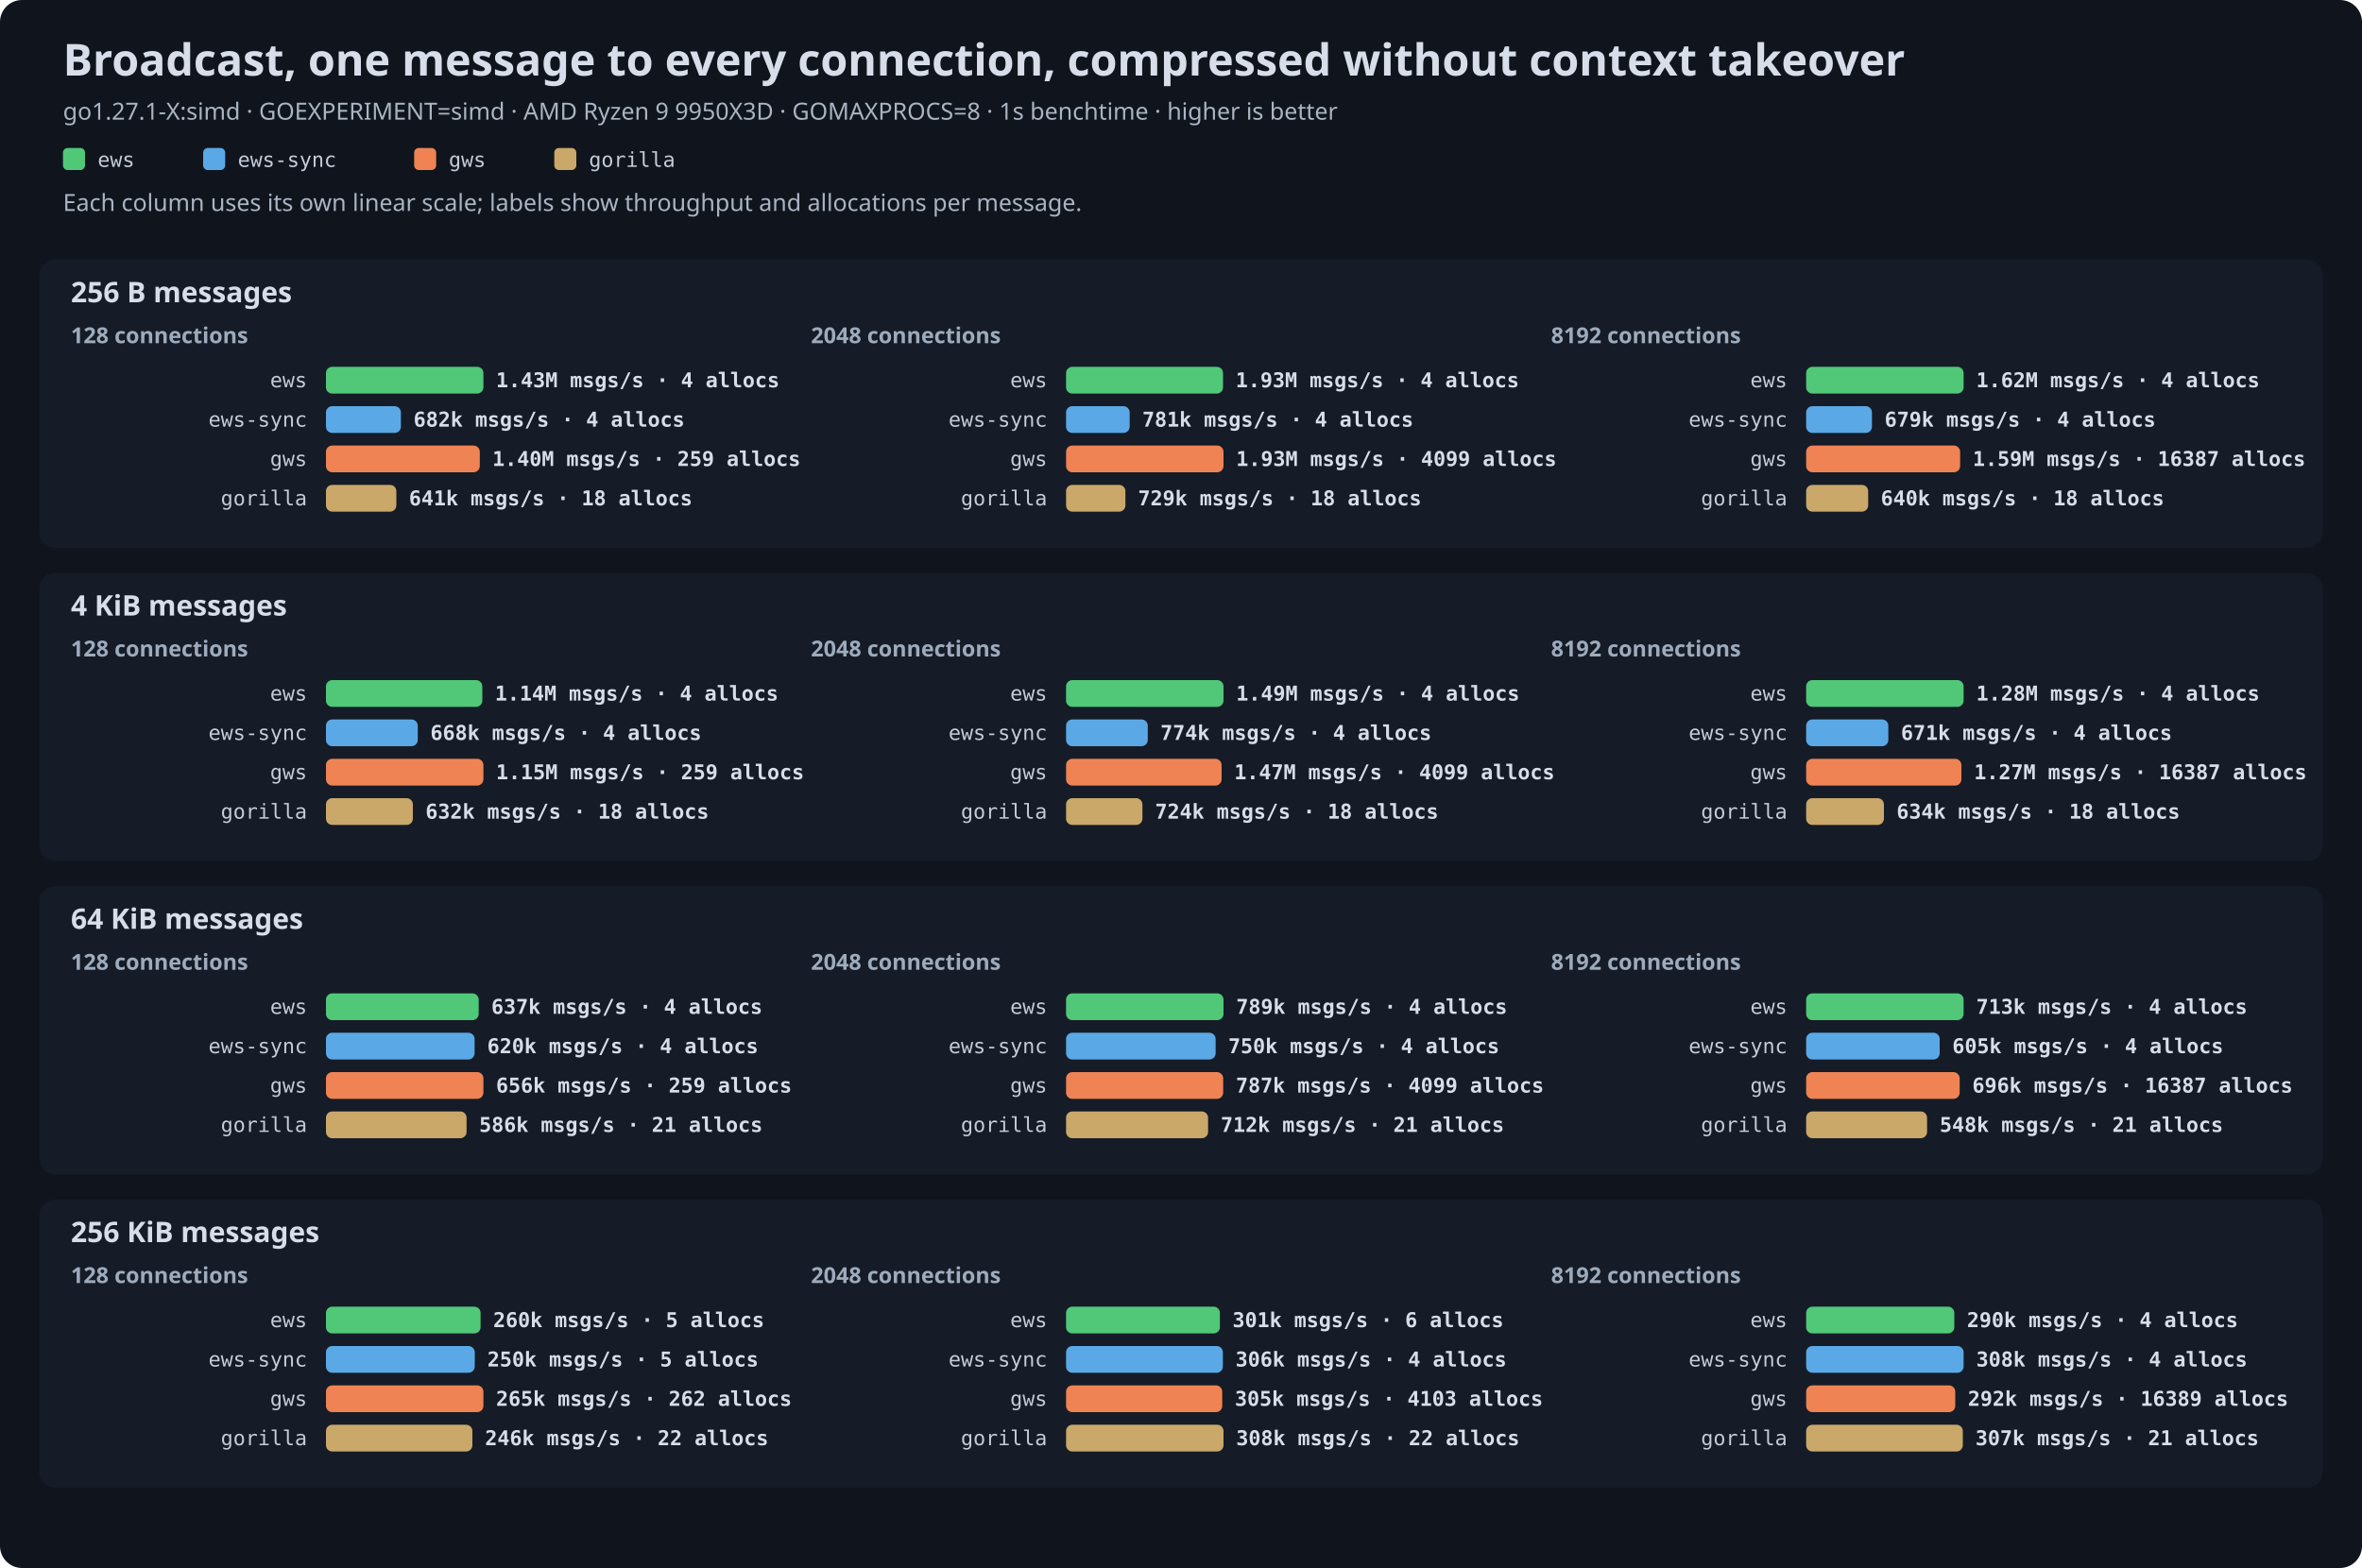
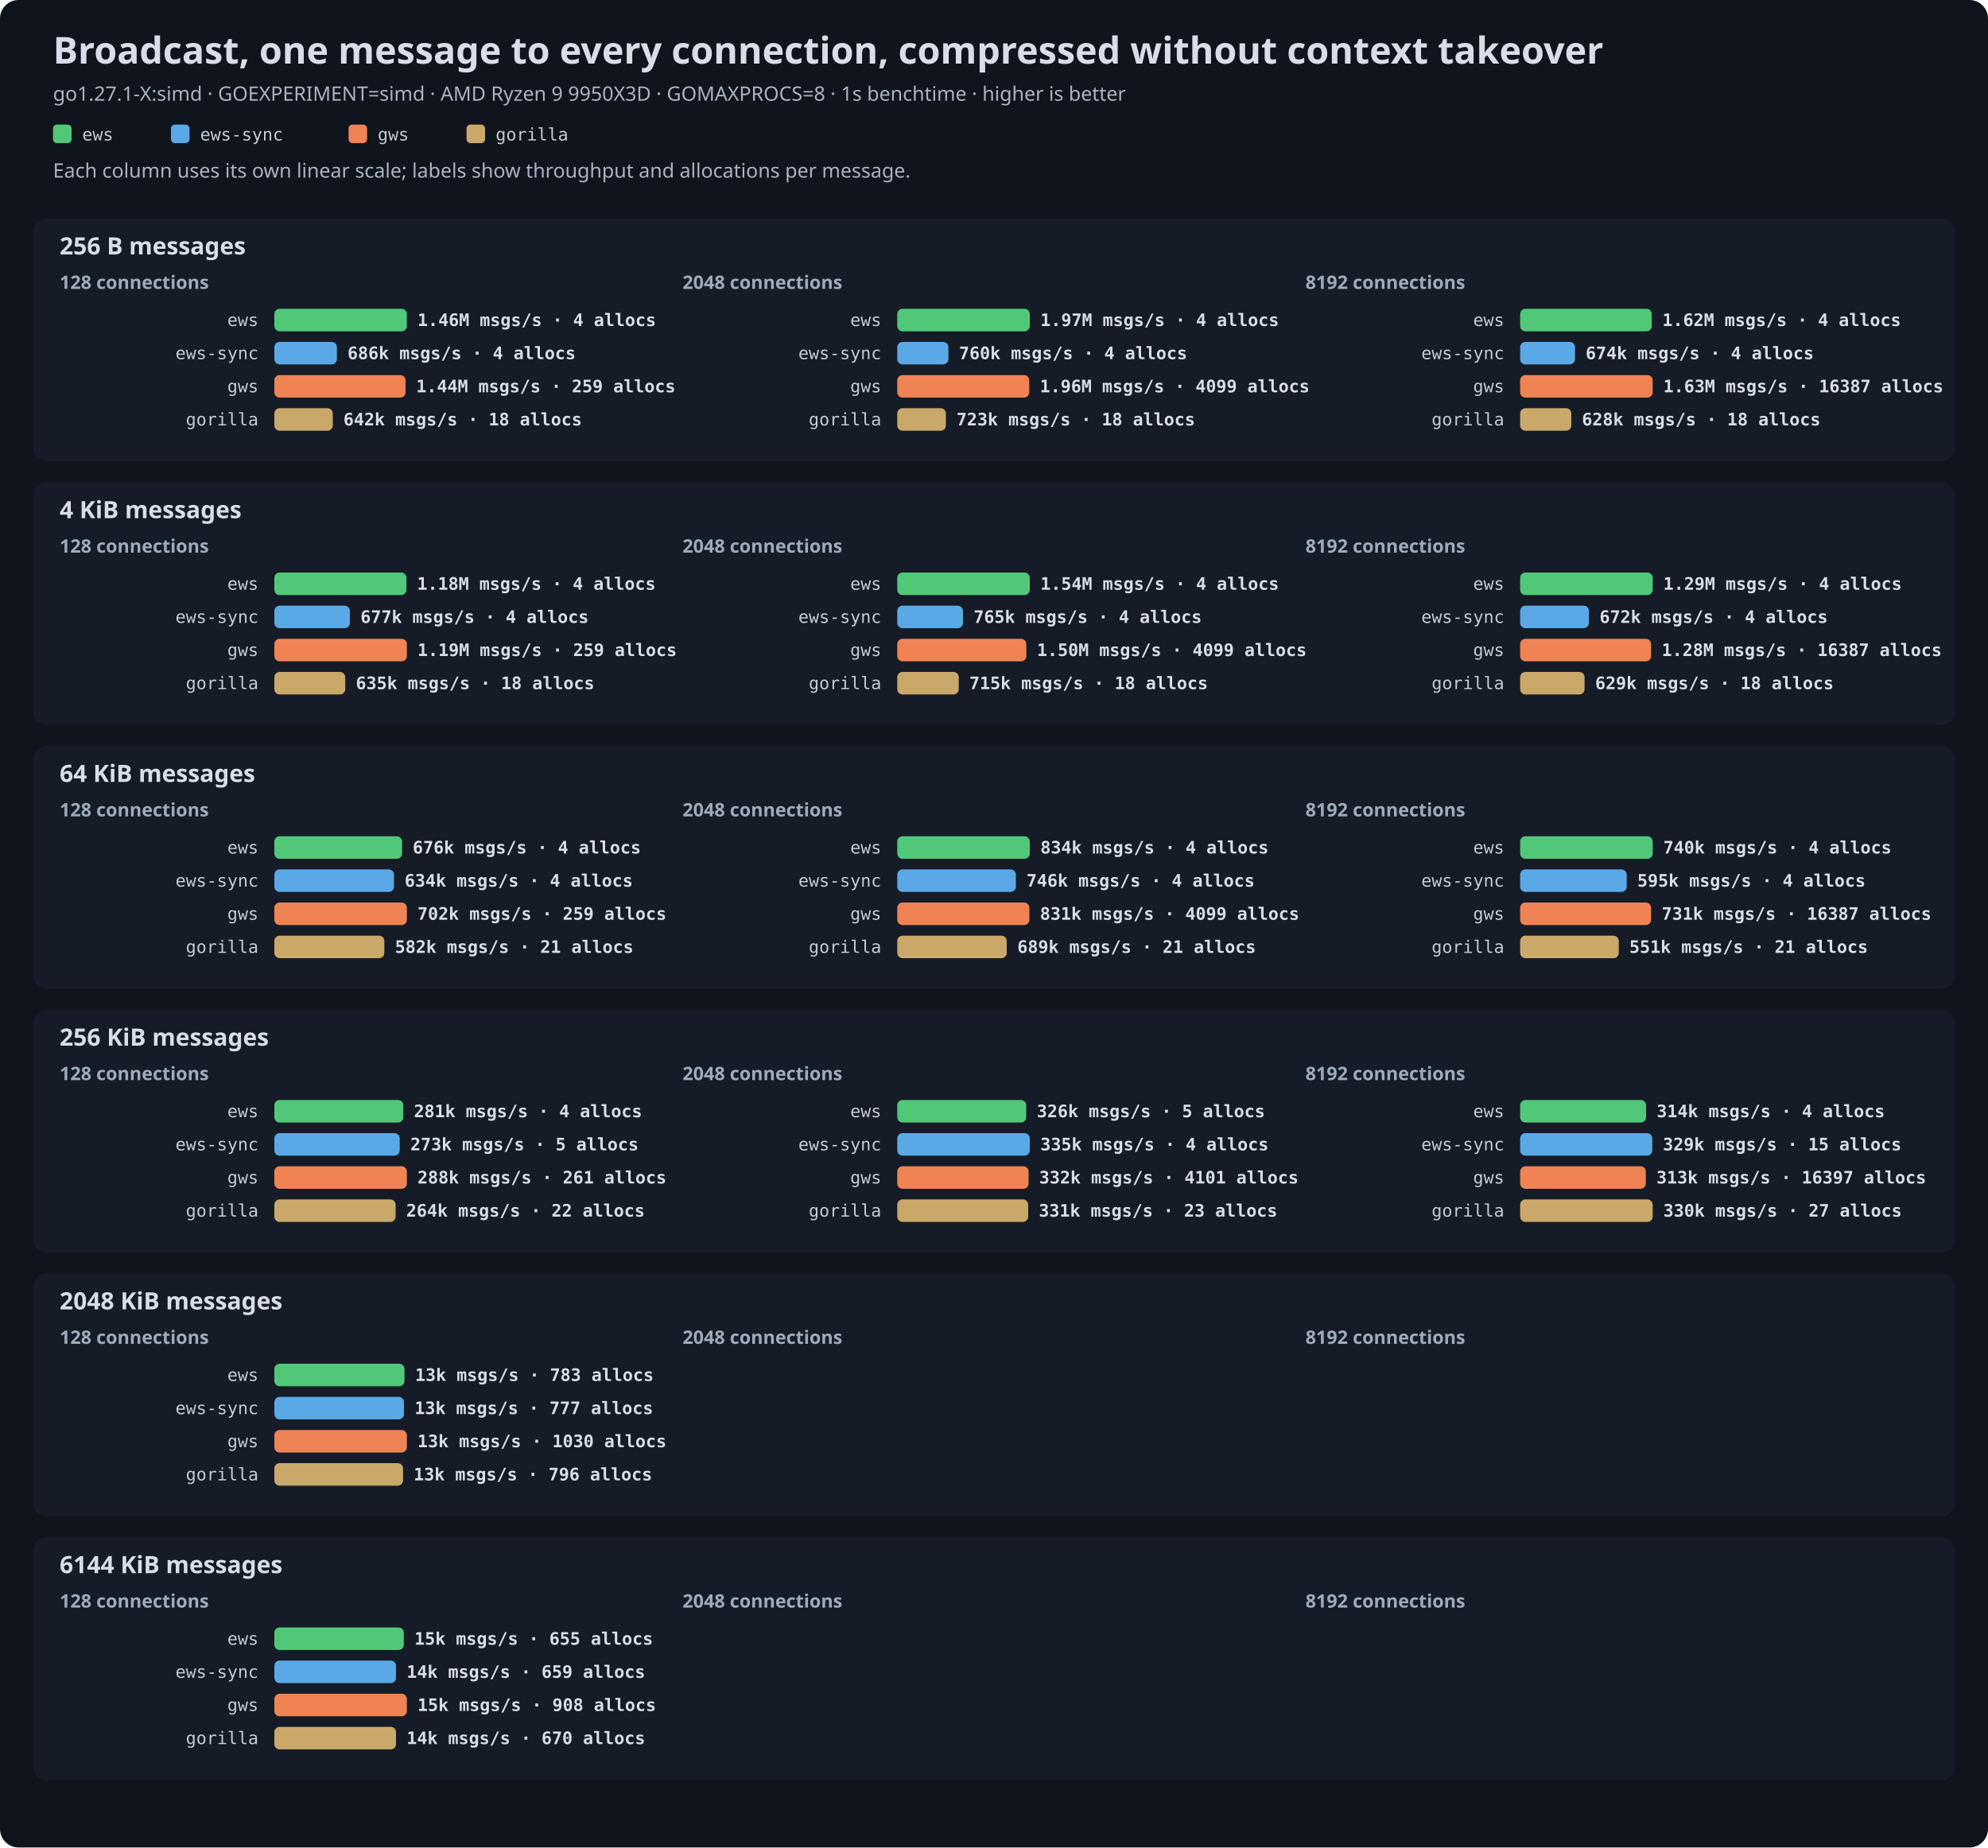
- <svg xmlns="http://www.w3.org/2000/svg" width="1500" height="996" viewBox="0 0 1500 996" role="img" aria-labelledby="title desc">
+ <svg xmlns="http://www.w3.org/2000/svg" width="1500" height="1394" viewBox="0 0 1500 1394" role="img" aria-labelledby="title desc">
  <style>text{font-family:ui-monospace,SFMono-Regular,Menlo,Consolas,monospace;fill:#d8dee9}.title{font-family:ui-sans-serif,system-ui,sans-serif;font-size:28px;font-weight:700}.subtitle{font-family:ui-sans-serif,system-ui,sans-serif;font-size:15px;fill:#aab4c3}.group{font-family:ui-sans-serif,system-ui,sans-serif;font-size:18px;font-weight:650}.contract{font-family:ui-sans-serif,system-ui,sans-serif;font-size:14px;font-weight:650;fill:#9eabbc}.series{font-size:13px;fill:#c4ccd8}.value{font-size:13px;font-weight:650}.panel{fill:#151c27}</style>
-   <rect width="1500" height="996" rx="14" fill="#10151d" />
+   <rect width="1500" height="1394" rx="14" fill="#10151d" />
  <text class="title" x="40" y="48">Broadcast, one message to every connection, compressed without context takeover</text>
  <text class="subtitle" x="40" y="76">go1.27.1-X:simd · GOEXPERIMENT=simd · AMD Ryzen 9 9950X3D · GOMAXPROCS=8 · 1s benchtime · higher is better</text>
  <rect x="40" y="94" width="14" height="14" rx="3" fill="#50c878" />
  <text class="series" x="62" y="106">ews</text>
  <rect x="129" y="94" width="14" height="14" rx="3" fill="#5aa9e6" />
  <text class="series" x="151" y="106">ews-sync</text>
  <rect x="263" y="94" width="14" height="14" rx="3" fill="#ef8354" />
  <text class="series" x="285" y="106">gws</text>
  <rect x="352" y="94" width="14" height="14" rx="3" fill="#c9a86a" />
  <text class="series" x="374" y="106">gorilla</text>
  <text class="subtitle" x="40" y="134">Each column uses its own linear scale; labels show throughput and allocations per message.</text>
  <g transform="translate(0,165)">
    <rect class="panel" x="25" y="0" width="1450" height="183" rx="10" />
    <text class="group" x="45" y="27">256 B messages</text>
    <text class="contract" x="45" y="53">128 connections</text>
    <text class="series" x="195" y="81" text-anchor="end">ews</text>
    <rect x="207" y="68" width="100.0" height="17" rx="4" fill="#50c878" />
-     <text class="value" x="315.0" y="81">1.43M msgs/s · 4 allocs</text>
-     <text class="series" x="195" y="106" text-anchor="end">ews-sync</text>
-     <rect x="207" y="93" width="47.6" height="17" rx="4" fill="#5aa9e6" />
-     <text class="value" x="262.6" y="106">682k msgs/s · 4 allocs</text>
-     <text class="series" x="195" y="131" text-anchor="end">gws</text>
-     <rect x="207" y="118" width="97.7" height="17" rx="4" fill="#ef8354" />
-     <text class="value" x="312.7" y="131">1.40M msgs/s · 259 allocs</text>
-     <text class="series" x="195" y="156" text-anchor="end">gorilla</text>
-     <rect x="207" y="143" width="44.7" height="17" rx="4" fill="#c9a86a" />
-     <text class="value" x="259.7" y="156">641k msgs/s · 18 allocs</text>
-     <text class="contract" x="515" y="53">2048 connections</text>
-     <text class="series" x="665" y="81" text-anchor="end">ews</text>
-     <rect x="677" y="68" width="99.7" height="17" rx="4" fill="#50c878" />
-     <text class="value" x="784.7" y="81">1.93M msgs/s · 4 allocs</text>
-     <text class="series" x="665" y="106" text-anchor="end">ews-sync</text>
-     <rect x="677" y="93" width="40.4" height="17" rx="4" fill="#5aa9e6" />
-     <text class="value" x="725.4" y="106">781k msgs/s · 4 allocs</text>
-     <text class="series" x="665" y="131" text-anchor="end">gws</text>
-     <rect x="677" y="118" width="100.0" height="17" rx="4" fill="#ef8354" />
-     <text class="value" x="785.0" y="131">1.93M msgs/s · 4099 allocs</text>
-     <text class="series" x="665" y="156" text-anchor="end">gorilla</text>
-     <rect x="677" y="143" width="37.7" height="17" rx="4" fill="#c9a86a" />
-     <text class="value" x="722.7" y="156">729k msgs/s · 18 allocs</text>
+     <text class="value" x="315.0" y="81">1.46M msgs/s · 4 allocs</text>
+     <text class="series" x="195" y="106" text-anchor="end">ews-sync</text>
+     <rect x="207" y="93" width="47.2" height="17" rx="4" fill="#5aa9e6" />
+     <text class="value" x="262.2" y="106">686k msgs/s · 4 allocs</text>
+     <text class="series" x="195" y="131" text-anchor="end">gws</text>
+     <rect x="207" y="118" width="99.0" height="17" rx="4" fill="#ef8354" />
+     <text class="value" x="314.0" y="131">1.44M msgs/s · 259 allocs</text>
+     <text class="series" x="195" y="156" text-anchor="end">gorilla</text>
+     <rect x="207" y="143" width="44.1" height="17" rx="4" fill="#c9a86a" />
+     <text class="value" x="259.1" y="156">642k msgs/s · 18 allocs</text>
+     <text class="contract" x="515" y="53">2048 connections</text>
+     <text class="series" x="665" y="81" text-anchor="end">ews</text>
+     <rect x="677" y="68" width="100.0" height="17" rx="4" fill="#50c878" />
+     <text class="value" x="785.0" y="81">1.97M msgs/s · 4 allocs</text>
+     <text class="series" x="665" y="106" text-anchor="end">ews-sync</text>
+     <rect x="677" y="93" width="38.6" height="17" rx="4" fill="#5aa9e6" />
+     <text class="value" x="723.6" y="106">760k msgs/s · 4 allocs</text>
+     <text class="series" x="665" y="131" text-anchor="end">gws</text>
+     <rect x="677" y="118" width="99.6" height="17" rx="4" fill="#ef8354" />
+     <text class="value" x="784.6" y="131">1.96M msgs/s · 4099 allocs</text>
+     <text class="series" x="665" y="156" text-anchor="end">gorilla</text>
+     <rect x="677" y="143" width="36.7" height="17" rx="4" fill="#c9a86a" />
+     <text class="value" x="721.7" y="156">723k msgs/s · 18 allocs</text>
+     <text class="contract" x="985" y="53">8192 connections</text>
+     <text class="series" x="1135" y="81" text-anchor="end">ews</text>
+     <rect x="1147" y="68" width="99.3" height="17" rx="4" fill="#50c878" />
+     <text class="value" x="1254.3" y="81">1.62M msgs/s · 4 allocs</text>
+     <text class="series" x="1135" y="106" text-anchor="end">ews-sync</text>
+     <rect x="1147" y="93" width="41.4" height="17" rx="4" fill="#5aa9e6" />
+     <text class="value" x="1196.4" y="106">674k msgs/s · 4 allocs</text>
+     <text class="series" x="1135" y="131" text-anchor="end">gws</text>
+     <rect x="1147" y="118" width="100.0" height="17" rx="4" fill="#ef8354" />
+     <text class="value" x="1255.0" y="131">1.63M msgs/s · 16387 allocs</text>
+     <text class="series" x="1135" y="156" text-anchor="end">gorilla</text>
+     <rect x="1147" y="143" width="38.6" height="17" rx="4" fill="#c9a86a" />
+     <text class="value" x="1193.6" y="156">628k msgs/s · 18 allocs</text>
+   </g>
+   <g transform="translate(0,364)">
+     <rect class="panel" x="25" y="0" width="1450" height="183" rx="10" />
+     <text class="group" x="45" y="27">4 KiB messages</text>
+     <text class="contract" x="45" y="53">128 connections</text>
+     <text class="series" x="195" y="81" text-anchor="end">ews</text>
+     <rect x="207" y="68" width="99.7" height="17" rx="4" fill="#50c878" />
+     <text class="value" x="314.7" y="81">1.18M msgs/s · 4 allocs</text>
+     <text class="series" x="195" y="106" text-anchor="end">ews-sync</text>
+     <rect x="207" y="93" width="57.0" height="17" rx="4" fill="#5aa9e6" />
+     <text class="value" x="272.0" y="106">677k msgs/s · 4 allocs</text>
+     <text class="series" x="195" y="131" text-anchor="end">gws</text>
+     <rect x="207" y="118" width="100.0" height="17" rx="4" fill="#ef8354" />
+     <text class="value" x="315.0" y="131">1.19M msgs/s · 259 allocs</text>
+     <text class="series" x="195" y="156" text-anchor="end">gorilla</text>
+     <rect x="207" y="143" width="53.5" height="17" rx="4" fill="#c9a86a" />
+     <text class="value" x="268.5" y="156">635k msgs/s · 18 allocs</text>
+     <text class="contract" x="515" y="53">2048 connections</text>
+     <text class="series" x="665" y="81" text-anchor="end">ews</text>
+     <rect x="677" y="68" width="100.0" height="17" rx="4" fill="#50c878" />
+     <text class="value" x="785.0" y="81">1.54M msgs/s · 4 allocs</text>
+     <text class="series" x="665" y="106" text-anchor="end">ews-sync</text>
+     <rect x="677" y="93" width="49.6" height="17" rx="4" fill="#5aa9e6" />
+     <text class="value" x="734.6" y="106">765k msgs/s · 4 allocs</text>
+     <text class="series" x="665" y="131" text-anchor="end">gws</text>
+     <rect x="677" y="118" width="97.4" height="17" rx="4" fill="#ef8354" />
+     <text class="value" x="782.4" y="131">1.50M msgs/s · 4099 allocs</text>
+     <text class="series" x="665" y="156" text-anchor="end">gorilla</text>
+     <rect x="677" y="143" width="46.4" height="17" rx="4" fill="#c9a86a" />
+     <text class="value" x="731.4" y="156">715k msgs/s · 18 allocs</text>
    <text class="contract" x="985" y="53">8192 connections</text>
    <text class="series" x="1135" y="81" text-anchor="end">ews</text>
    <rect x="1147" y="68" width="100.0" height="17" rx="4" fill="#50c878" />
-     <text class="value" x="1255.0" y="81">1.62M msgs/s · 4 allocs</text>
-     <text class="series" x="1135" y="106" text-anchor="end">ews-sync</text>
-     <rect x="1147" y="93" width="41.8" height="17" rx="4" fill="#5aa9e6" />
-     <text class="value" x="1196.8" y="106">679k msgs/s · 4 allocs</text>
-     <text class="series" x="1135" y="131" text-anchor="end">gws</text>
-     <rect x="1147" y="118" width="97.8" height="17" rx="4" fill="#ef8354" />
-     <text class="value" x="1252.8" y="131">1.59M msgs/s · 16387 allocs</text>
-     <text class="series" x="1135" y="156" text-anchor="end">gorilla</text>
-     <rect x="1147" y="143" width="39.4" height="17" rx="4" fill="#c9a86a" />
-     <text class="value" x="1194.4" y="156">640k msgs/s · 18 allocs</text>
-   </g>
-   <g transform="translate(0,364)">
-     <rect class="panel" x="25" y="0" width="1450" height="183" rx="10" />
-     <text class="group" x="45" y="27">4 KiB messages</text>
-     <text class="contract" x="45" y="53">128 connections</text>
-     <text class="series" x="195" y="81" text-anchor="end">ews</text>
-     <rect x="207" y="68" width="99.3" height="17" rx="4" fill="#50c878" />
-     <text class="value" x="314.3" y="81">1.14M msgs/s · 4 allocs</text>
-     <text class="series" x="195" y="106" text-anchor="end">ews-sync</text>
-     <rect x="207" y="93" width="58.3" height="17" rx="4" fill="#5aa9e6" />
-     <text class="value" x="273.3" y="106">668k msgs/s · 4 allocs</text>
-     <text class="series" x="195" y="131" text-anchor="end">gws</text>
-     <rect x="207" y="118" width="100.0" height="17" rx="4" fill="#ef8354" />
-     <text class="value" x="315.0" y="131">1.15M msgs/s · 259 allocs</text>
-     <text class="series" x="195" y="156" text-anchor="end">gorilla</text>
-     <rect x="207" y="143" width="55.2" height="17" rx="4" fill="#c9a86a" />
-     <text class="value" x="270.2" y="156">632k msgs/s · 18 allocs</text>
+     <text class="value" x="1255.0" y="81">1.29M msgs/s · 4 allocs</text>
+     <text class="series" x="1135" y="106" text-anchor="end">ews-sync</text>
+     <rect x="1147" y="93" width="51.9" height="17" rx="4" fill="#5aa9e6" />
+     <text class="value" x="1206.9" y="106">672k msgs/s · 4 allocs</text>
+     <text class="series" x="1135" y="131" text-anchor="end">gws</text>
+     <rect x="1147" y="118" width="98.8" height="17" rx="4" fill="#ef8354" />
+     <text class="value" x="1253.8" y="131">1.28M msgs/s · 16387 allocs</text>
+     <text class="series" x="1135" y="156" text-anchor="end">gorilla</text>
+     <rect x="1147" y="143" width="48.6" height="17" rx="4" fill="#c9a86a" />
+     <text class="value" x="1203.6" y="156">629k msgs/s · 18 allocs</text>
+   </g>
+   <g transform="translate(0,563)">
+     <rect class="panel" x="25" y="0" width="1450" height="183" rx="10" />
+     <text class="group" x="45" y="27">64 KiB messages</text>
+     <text class="contract" x="45" y="53">128 connections</text>
+     <text class="series" x="195" y="81" text-anchor="end">ews</text>
+     <rect x="207" y="68" width="96.4" height="17" rx="4" fill="#50c878" />
+     <text class="value" x="311.4" y="81">676k msgs/s · 4 allocs</text>
+     <text class="series" x="195" y="106" text-anchor="end">ews-sync</text>
+     <rect x="207" y="93" width="90.3" height="17" rx="4" fill="#5aa9e6" />
+     <text class="value" x="305.3" y="106">634k msgs/s · 4 allocs</text>
+     <text class="series" x="195" y="131" text-anchor="end">gws</text>
+     <rect x="207" y="118" width="100.0" height="17" rx="4" fill="#ef8354" />
+     <text class="value" x="315.0" y="131">702k msgs/s · 259 allocs</text>
+     <text class="series" x="195" y="156" text-anchor="end">gorilla</text>
+     <rect x="207" y="143" width="83.0" height="17" rx="4" fill="#c9a86a" />
+     <text class="value" x="298.0" y="156">582k msgs/s · 21 allocs</text>
    <text class="contract" x="515" y="53">2048 connections</text>
    <text class="series" x="665" y="81" text-anchor="end">ews</text>
    <rect x="677" y="68" width="100.0" height="17" rx="4" fill="#50c878" />
-     <text class="value" x="785.0" y="81">1.49M msgs/s · 4 allocs</text>
-     <text class="series" x="665" y="106" text-anchor="end">ews-sync</text>
-     <rect x="677" y="93" width="51.9" height="17" rx="4" fill="#5aa9e6" />
-     <text class="value" x="736.9" y="106">774k msgs/s · 4 allocs</text>
-     <text class="series" x="665" y="131" text-anchor="end">gws</text>
-     <rect x="677" y="118" width="98.8" height="17" rx="4" fill="#ef8354" />
-     <text class="value" x="783.8" y="131">1.47M msgs/s · 4099 allocs</text>
-     <text class="series" x="665" y="156" text-anchor="end">gorilla</text>
-     <rect x="677" y="143" width="48.5" height="17" rx="4" fill="#c9a86a" />
-     <text class="value" x="733.5" y="156">724k msgs/s · 18 allocs</text>
+     <text class="value" x="785.0" y="81">834k msgs/s · 4 allocs</text>
+     <text class="series" x="665" y="106" text-anchor="end">ews-sync</text>
+     <rect x="677" y="93" width="89.5" height="17" rx="4" fill="#5aa9e6" />
+     <text class="value" x="774.5" y="106">746k msgs/s · 4 allocs</text>
+     <text class="series" x="665" y="131" text-anchor="end">gws</text>
+     <rect x="677" y="118" width="99.7" height="17" rx="4" fill="#ef8354" />
+     <text class="value" x="784.7" y="131">831k msgs/s · 4099 allocs</text>
+     <text class="series" x="665" y="156" text-anchor="end">gorilla</text>
+     <rect x="677" y="143" width="82.6" height="17" rx="4" fill="#c9a86a" />
+     <text class="value" x="767.6" y="156">689k msgs/s · 21 allocs</text>
    <text class="contract" x="985" y="53">8192 connections</text>
    <text class="series" x="1135" y="81" text-anchor="end">ews</text>
    <rect x="1147" y="68" width="100.0" height="17" rx="4" fill="#50c878" />
-     <text class="value" x="1255.0" y="81">1.28M msgs/s · 4 allocs</text>
-     <text class="series" x="1135" y="106" text-anchor="end">ews-sync</text>
-     <rect x="1147" y="93" width="52.2" height="17" rx="4" fill="#5aa9e6" />
-     <text class="value" x="1207.2" y="106">671k msgs/s · 4 allocs</text>
-     <text class="series" x="1135" y="131" text-anchor="end">gws</text>
-     <rect x="1147" y="118" width="98.6" height="17" rx="4" fill="#ef8354" />
-     <text class="value" x="1253.6" y="131">1.27M msgs/s · 16387 allocs</text>
-     <text class="series" x="1135" y="156" text-anchor="end">gorilla</text>
-     <rect x="1147" y="143" width="49.4" height="17" rx="4" fill="#c9a86a" />
-     <text class="value" x="1204.4" y="156">634k msgs/s · 18 allocs</text>
-   </g>
-   <g transform="translate(0,563)">
-     <rect class="panel" x="25" y="0" width="1450" height="183" rx="10" />
-     <text class="group" x="45" y="27">64 KiB messages</text>
-     <text class="contract" x="45" y="53">128 connections</text>
-     <text class="series" x="195" y="81" text-anchor="end">ews</text>
-     <rect x="207" y="68" width="97.0" height="17" rx="4" fill="#50c878" />
-     <text class="value" x="312.0" y="81">637k msgs/s · 4 allocs</text>
-     <text class="series" x="195" y="106" text-anchor="end">ews-sync</text>
-     <rect x="207" y="93" width="94.4" height="17" rx="4" fill="#5aa9e6" />
-     <text class="value" x="309.4" y="106">620k msgs/s · 4 allocs</text>
-     <text class="series" x="195" y="131" text-anchor="end">gws</text>
-     <rect x="207" y="118" width="100.0" height="17" rx="4" fill="#ef8354" />
-     <text class="value" x="315.0" y="131">656k msgs/s · 259 allocs</text>
-     <text class="series" x="195" y="156" text-anchor="end">gorilla</text>
-     <rect x="207" y="143" width="89.3" height="17" rx="4" fill="#c9a86a" />
-     <text class="value" x="304.3" y="156">586k msgs/s · 21 allocs</text>
-     <text class="contract" x="515" y="53">2048 connections</text>
-     <text class="series" x="665" y="81" text-anchor="end">ews</text>
-     <rect x="677" y="68" width="100.0" height="17" rx="4" fill="#50c878" />
-     <text class="value" x="785.0" y="81">789k msgs/s · 4 allocs</text>
-     <text class="series" x="665" y="106" text-anchor="end">ews-sync</text>
-     <rect x="677" y="93" width="95.0" height="17" rx="4" fill="#5aa9e6" />
-     <text class="value" x="780.0" y="106">750k msgs/s · 4 allocs</text>
-     <text class="series" x="665" y="131" text-anchor="end">gws</text>
-     <rect x="677" y="118" width="99.8" height="17" rx="4" fill="#ef8354" />
-     <text class="value" x="784.8" y="131">787k msgs/s · 4099 allocs</text>
-     <text class="series" x="665" y="156" text-anchor="end">gorilla</text>
-     <rect x="677" y="143" width="90.2" height="17" rx="4" fill="#c9a86a" />
-     <text class="value" x="775.2" y="156">712k msgs/s · 21 allocs</text>
-     <text class="contract" x="985" y="53">8192 connections</text>
-     <text class="series" x="1135" y="81" text-anchor="end">ews</text>
-     <rect x="1147" y="68" width="100.0" height="17" rx="4" fill="#50c878" />
-     <text class="value" x="1255.0" y="81">713k msgs/s · 4 allocs</text>
-     <text class="series" x="1135" y="106" text-anchor="end">ews-sync</text>
-     <rect x="1147" y="93" width="84.8" height="17" rx="4" fill="#5aa9e6" />
-     <text class="value" x="1239.8" y="106">605k msgs/s · 4 allocs</text>
-     <text class="series" x="1135" y="131" text-anchor="end">gws</text>
-     <rect x="1147" y="118" width="97.5" height="17" rx="4" fill="#ef8354" />
-     <text class="value" x="1252.5" y="131">696k msgs/s · 16387 allocs</text>
-     <text class="series" x="1135" y="156" text-anchor="end">gorilla</text>
-     <rect x="1147" y="143" width="76.8" height="17" rx="4" fill="#c9a86a" />
-     <text class="value" x="1231.8" y="156">548k msgs/s · 21 allocs</text>
+     <text class="value" x="1255.0" y="81">740k msgs/s · 4 allocs</text>
+     <text class="series" x="1135" y="106" text-anchor="end">ews-sync</text>
+     <rect x="1147" y="93" width="80.4" height="17" rx="4" fill="#5aa9e6" />
+     <text class="value" x="1235.4" y="106">595k msgs/s · 4 allocs</text>
+     <text class="series" x="1135" y="131" text-anchor="end">gws</text>
+     <rect x="1147" y="118" width="98.8" height="17" rx="4" fill="#ef8354" />
+     <text class="value" x="1253.8" y="131">731k msgs/s · 16387 allocs</text>
+     <text class="series" x="1135" y="156" text-anchor="end">gorilla</text>
+     <rect x="1147" y="143" width="74.4" height="17" rx="4" fill="#c9a86a" />
+     <text class="value" x="1229.4" y="156">551k msgs/s · 21 allocs</text>
  </g>
  <g transform="translate(0,762)">
    <rect class="panel" x="25" y="0" width="1450" height="183" rx="10" />
    <text class="group" x="45" y="27">256 KiB messages</text>
    <text class="contract" x="45" y="53">128 connections</text>
    <text class="series" x="195" y="81" text-anchor="end">ews</text>
+     <rect x="207" y="68" width="97.3" height="17" rx="4" fill="#50c878" />
+     <text class="value" x="312.3" y="81">281k msgs/s · 4 allocs</text>
+     <text class="series" x="195" y="106" text-anchor="end">ews-sync</text>
+     <rect x="207" y="93" width="94.6" height="17" rx="4" fill="#5aa9e6" />
+     <text class="value" x="309.6" y="106">273k msgs/s · 5 allocs</text>
+     <text class="series" x="195" y="131" text-anchor="end">gws</text>
+     <rect x="207" y="118" width="100.0" height="17" rx="4" fill="#ef8354" />
+     <text class="value" x="315.0" y="131">288k msgs/s · 261 allocs</text>
+     <text class="series" x="195" y="156" text-anchor="end">gorilla</text>
+     <rect x="207" y="143" width="91.5" height="17" rx="4" fill="#c9a86a" />
+     <text class="value" x="306.5" y="156">264k msgs/s · 22 allocs</text>
+     <text class="contract" x="515" y="53">2048 connections</text>
+     <text class="series" x="665" y="81" text-anchor="end">ews</text>
+     <rect x="677" y="68" width="97.3" height="17" rx="4" fill="#50c878" />
+     <text class="value" x="782.3" y="81">326k msgs/s · 5 allocs</text>
+     <text class="series" x="665" y="106" text-anchor="end">ews-sync</text>
+     <rect x="677" y="93" width="100.0" height="17" rx="4" fill="#5aa9e6" />
+     <text class="value" x="785.0" y="106">335k msgs/s · 4 allocs</text>
+     <text class="series" x="665" y="131" text-anchor="end">gws</text>
+     <rect x="677" y="118" width="99.1" height="17" rx="4" fill="#ef8354" />
+     <text class="value" x="784.1" y="131">332k msgs/s · 4101 allocs</text>
+     <text class="series" x="665" y="156" text-anchor="end">gorilla</text>
+     <rect x="677" y="143" width="98.8" height="17" rx="4" fill="#c9a86a" />
+     <text class="value" x="783.8" y="156">331k msgs/s · 23 allocs</text>
+     <text class="contract" x="985" y="53">8192 connections</text>
+     <text class="series" x="1135" y="81" text-anchor="end">ews</text>
+     <rect x="1147" y="68" width="95.0" height="17" rx="4" fill="#50c878" />
+     <text class="value" x="1250.0" y="81">314k msgs/s · 4 allocs</text>
+     <text class="series" x="1135" y="106" text-anchor="end">ews-sync</text>
+     <rect x="1147" y="93" width="99.7" height="17" rx="4" fill="#5aa9e6" />
+     <text class="value" x="1254.7" y="106">329k msgs/s · 15 allocs</text>
+     <text class="series" x="1135" y="131" text-anchor="end">gws</text>
+     <rect x="1147" y="118" width="94.8" height="17" rx="4" fill="#ef8354" />
+     <text class="value" x="1249.8" y="131">313k msgs/s · 16397 allocs</text>
+     <text class="series" x="1135" y="156" text-anchor="end">gorilla</text>
+     <rect x="1147" y="143" width="100.0" height="17" rx="4" fill="#c9a86a" />
+     <text class="value" x="1255.0" y="156">330k msgs/s · 27 allocs</text>
+   </g>
+   <g transform="translate(0,961)">
+     <rect class="panel" x="25" y="0" width="1450" height="183" rx="10" />
+     <text class="group" x="45" y="27">2048 KiB messages</text>
+     <text class="contract" x="45" y="53">128 connections</text>
+     <text class="series" x="195" y="81" text-anchor="end">ews</text>
    <rect x="207" y="68" width="98.2" height="17" rx="4" fill="#50c878" />
-     <text class="value" x="313.2" y="81">260k msgs/s · 5 allocs</text>
-     <text class="series" x="195" y="106" text-anchor="end">ews-sync</text>
-     <rect x="207" y="93" width="94.5" height="17" rx="4" fill="#5aa9e6" />
-     <text class="value" x="309.5" y="106">250k msgs/s · 5 allocs</text>
-     <text class="series" x="195" y="131" text-anchor="end">gws</text>
-     <rect x="207" y="118" width="100.0" height="17" rx="4" fill="#ef8354" />
-     <text class="value" x="315.0" y="131">265k msgs/s · 262 allocs</text>
-     <text class="series" x="195" y="156" text-anchor="end">gorilla</text>
-     <rect x="207" y="143" width="93.0" height="17" rx="4" fill="#c9a86a" />
-     <text class="value" x="308.0" y="156">246k msgs/s · 22 allocs</text>
-     <text class="contract" x="515" y="53">2048 connections</text>
-     <text class="series" x="665" y="81" text-anchor="end">ews</text>
-     <rect x="677" y="68" width="97.7" height="17" rx="4" fill="#50c878" />
-     <text class="value" x="782.7" y="81">301k msgs/s · 6 allocs</text>
-     <text class="series" x="665" y="106" text-anchor="end">ews-sync</text>
-     <rect x="677" y="93" width="99.6" height="17" rx="4" fill="#5aa9e6" />
-     <text class="value" x="784.6" y="106">306k msgs/s · 4 allocs</text>
-     <text class="series" x="665" y="131" text-anchor="end">gws</text>
-     <rect x="677" y="118" width="99.2" height="17" rx="4" fill="#ef8354" />
-     <text class="value" x="784.2" y="131">305k msgs/s · 4103 allocs</text>
-     <text class="series" x="665" y="156" text-anchor="end">gorilla</text>
-     <rect x="677" y="143" width="100.0" height="17" rx="4" fill="#c9a86a" />
-     <text class="value" x="785.0" y="156">308k msgs/s · 22 allocs</text>
-     <text class="contract" x="985" y="53">8192 connections</text>
-     <text class="series" x="1135" y="81" text-anchor="end">ews</text>
-     <rect x="1147" y="68" width="94.1" height="17" rx="4" fill="#50c878" />
-     <text class="value" x="1249.1" y="81">290k msgs/s · 4 allocs</text>
-     <text class="series" x="1135" y="106" text-anchor="end">ews-sync</text>
-     <rect x="1147" y="93" width="100.0" height="17" rx="4" fill="#5aa9e6" />
-     <text class="value" x="1255.0" y="106">308k msgs/s · 4 allocs</text>
-     <text class="series" x="1135" y="131" text-anchor="end">gws</text>
-     <rect x="1147" y="118" width="94.7" height="17" rx="4" fill="#ef8354" />
-     <text class="value" x="1249.7" y="131">292k msgs/s · 16389 allocs</text>
-     <text class="series" x="1135" y="156" text-anchor="end">gorilla</text>
-     <rect x="1147" y="143" width="99.5" height="17" rx="4" fill="#c9a86a" />
-     <text class="value" x="1254.5" y="156">307k msgs/s · 21 allocs</text>
+     <text class="value" x="313.2" y="81">13k msgs/s · 783 allocs</text>
+     <text class="series" x="195" y="106" text-anchor="end">ews-sync</text>
+     <rect x="207" y="93" width="97.8" height="17" rx="4" fill="#5aa9e6" />
+     <text class="value" x="312.8" y="106">13k msgs/s · 777 allocs</text>
+     <text class="series" x="195" y="131" text-anchor="end">gws</text>
+     <rect x="207" y="118" width="100.0" height="17" rx="4" fill="#ef8354" />
+     <text class="value" x="315.0" y="131">13k msgs/s · 1030 allocs</text>
+     <text class="series" x="195" y="156" text-anchor="end">gorilla</text>
+     <rect x="207" y="143" width="97.1" height="17" rx="4" fill="#c9a86a" />
+     <text class="value" x="312.1" y="156">13k msgs/s · 796 allocs</text>
+     <text class="contract" x="515" y="53">2048 connections</text>
+     <text class="contract" x="985" y="53">8192 connections</text>
+   </g>
+   <g transform="translate(0,1160)">
+     <rect class="panel" x="25" y="0" width="1450" height="183" rx="10" />
+     <text class="group" x="45" y="27">6144 KiB messages</text>
+     <text class="contract" x="45" y="53">128 connections</text>
+     <text class="series" x="195" y="81" text-anchor="end">ews</text>
+     <rect x="207" y="68" width="97.7" height="17" rx="4" fill="#50c878" />
+     <text class="value" x="312.7" y="81">15k msgs/s · 655 allocs</text>
+     <text class="series" x="195" y="106" text-anchor="end">ews-sync</text>
+     <rect x="207" y="93" width="91.8" height="17" rx="4" fill="#5aa9e6" />
+     <text class="value" x="306.8" y="106">14k msgs/s · 659 allocs</text>
+     <text class="series" x="195" y="131" text-anchor="end">gws</text>
+     <rect x="207" y="118" width="100.0" height="17" rx="4" fill="#ef8354" />
+     <text class="value" x="315.0" y="131">15k msgs/s · 908 allocs</text>
+     <text class="series" x="195" y="156" text-anchor="end">gorilla</text>
+     <rect x="207" y="143" width="91.8" height="17" rx="4" fill="#c9a86a" />
+     <text class="value" x="306.8" y="156">14k msgs/s · 670 allocs</text>
+     <text class="contract" x="515" y="53">2048 connections</text>
+     <text class="contract" x="985" y="53">8192 connections</text>
  </g>
</svg>
